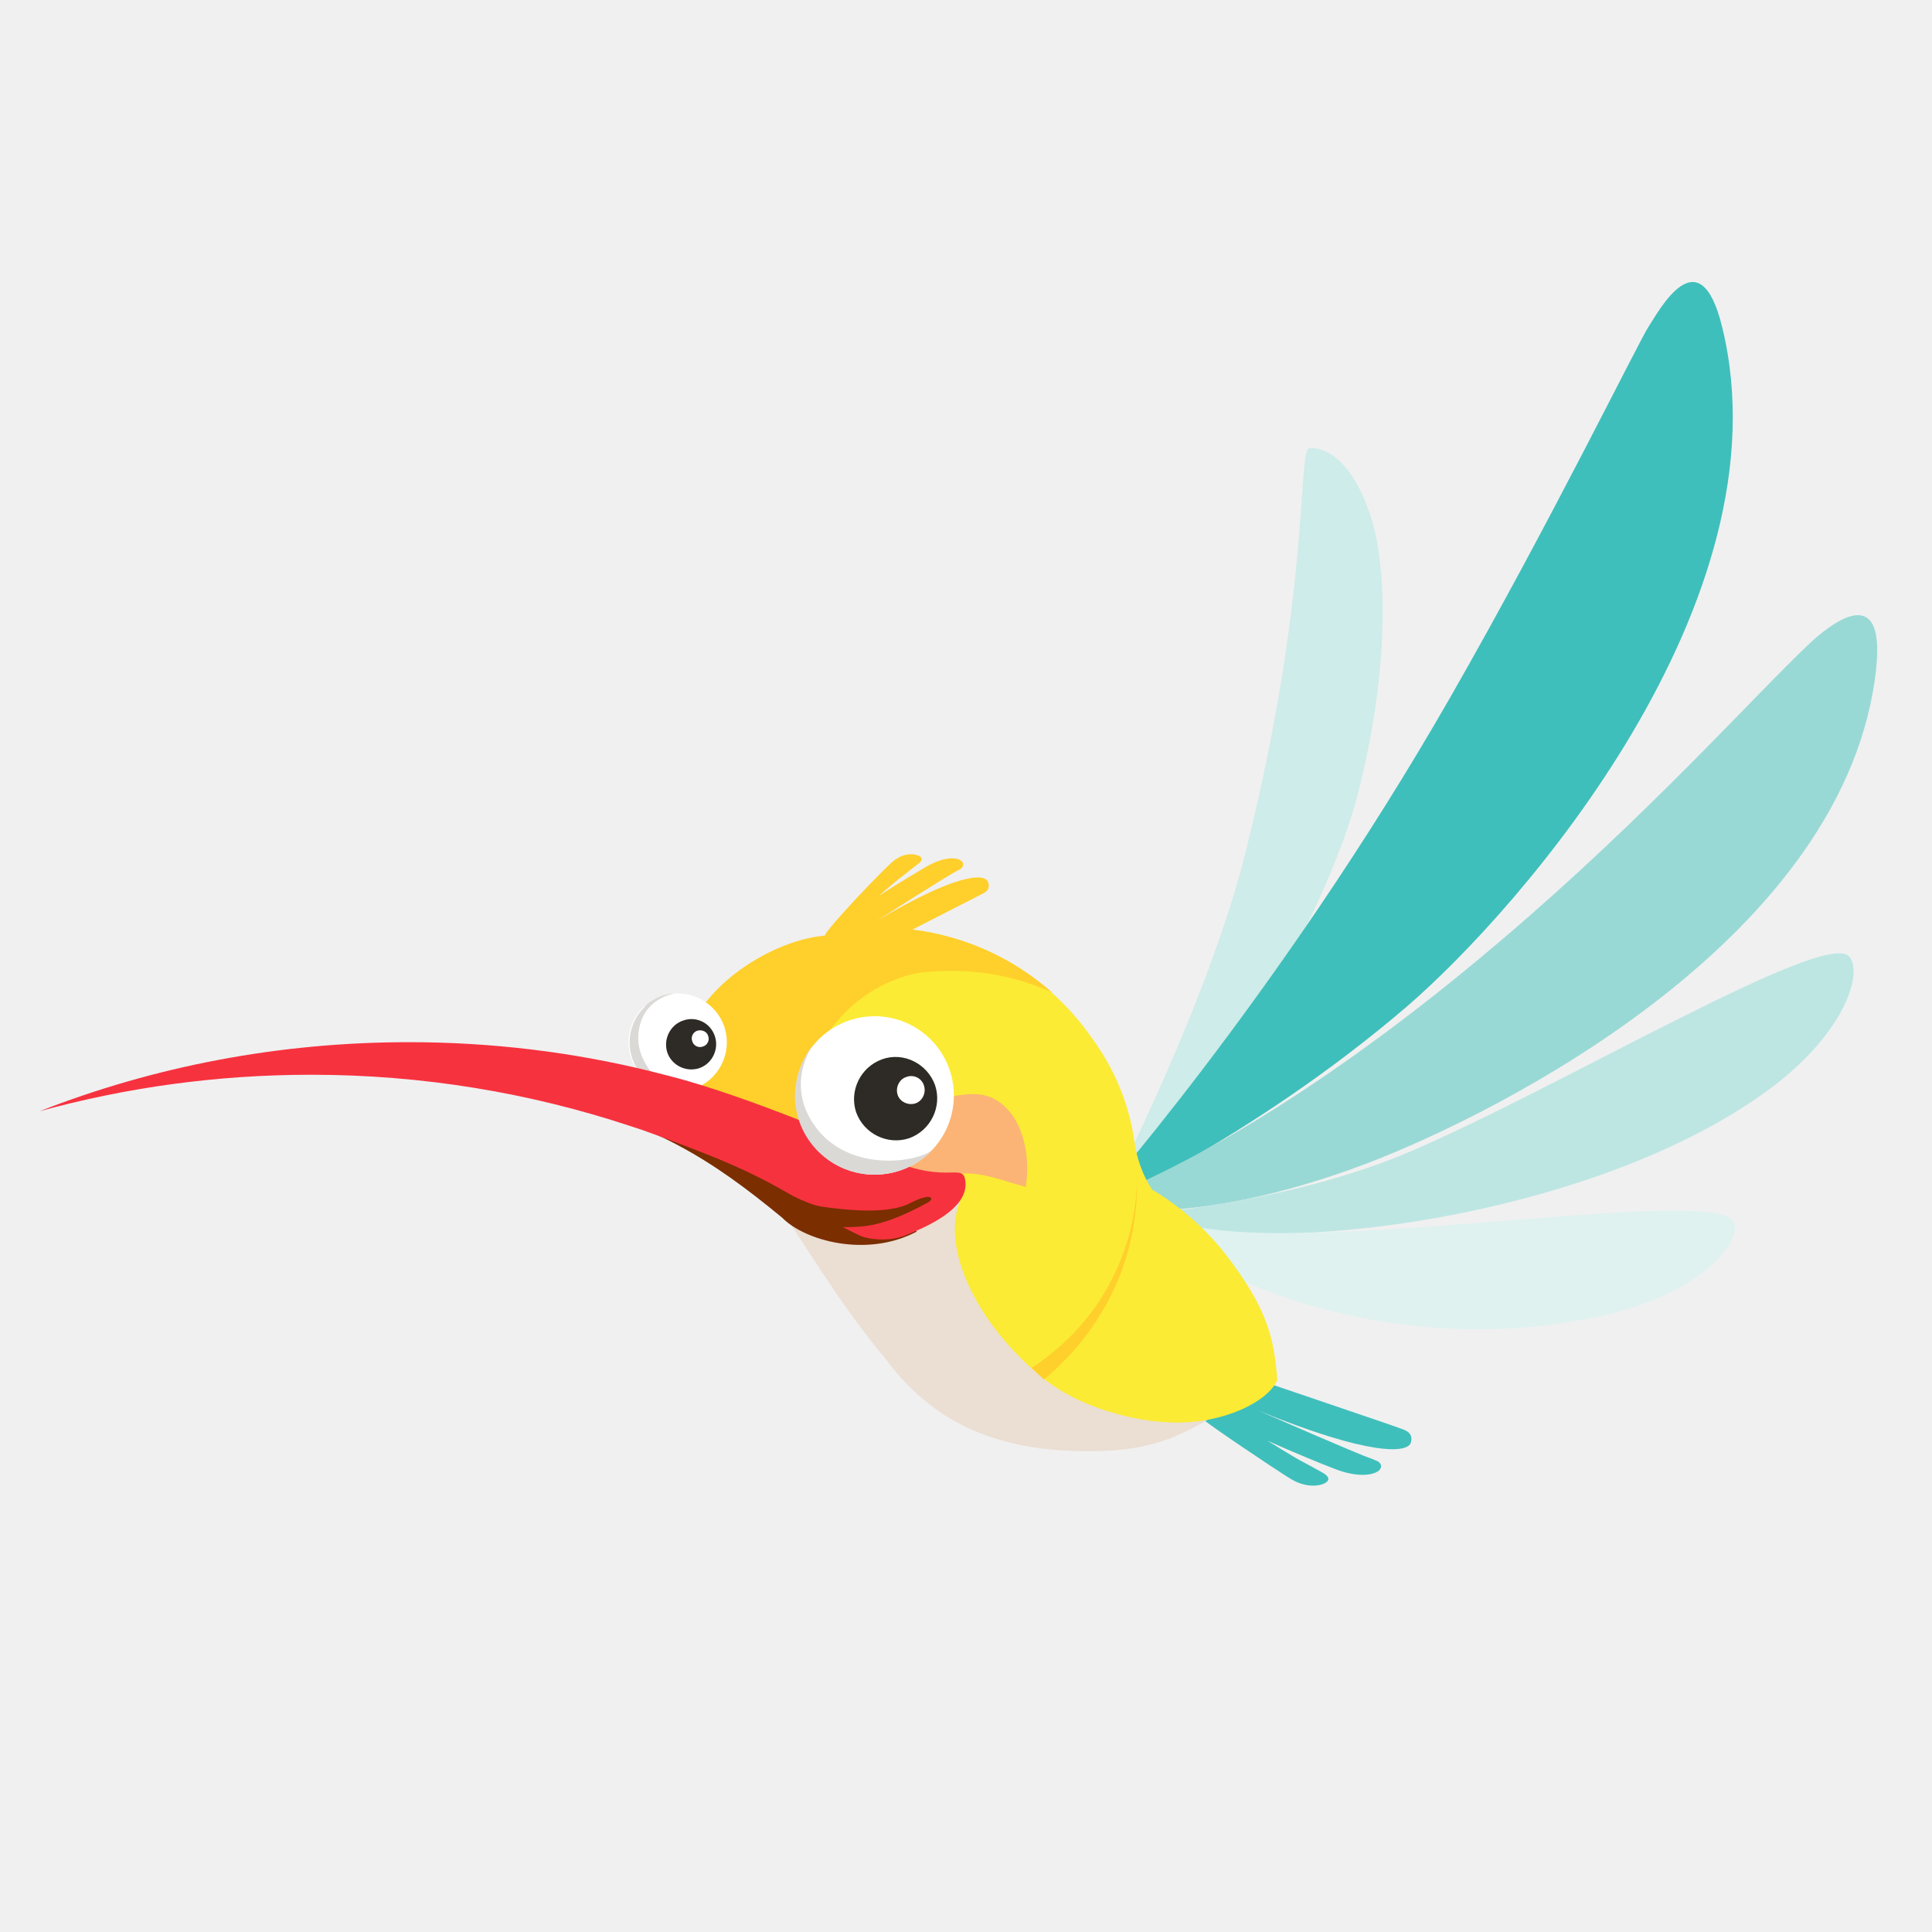
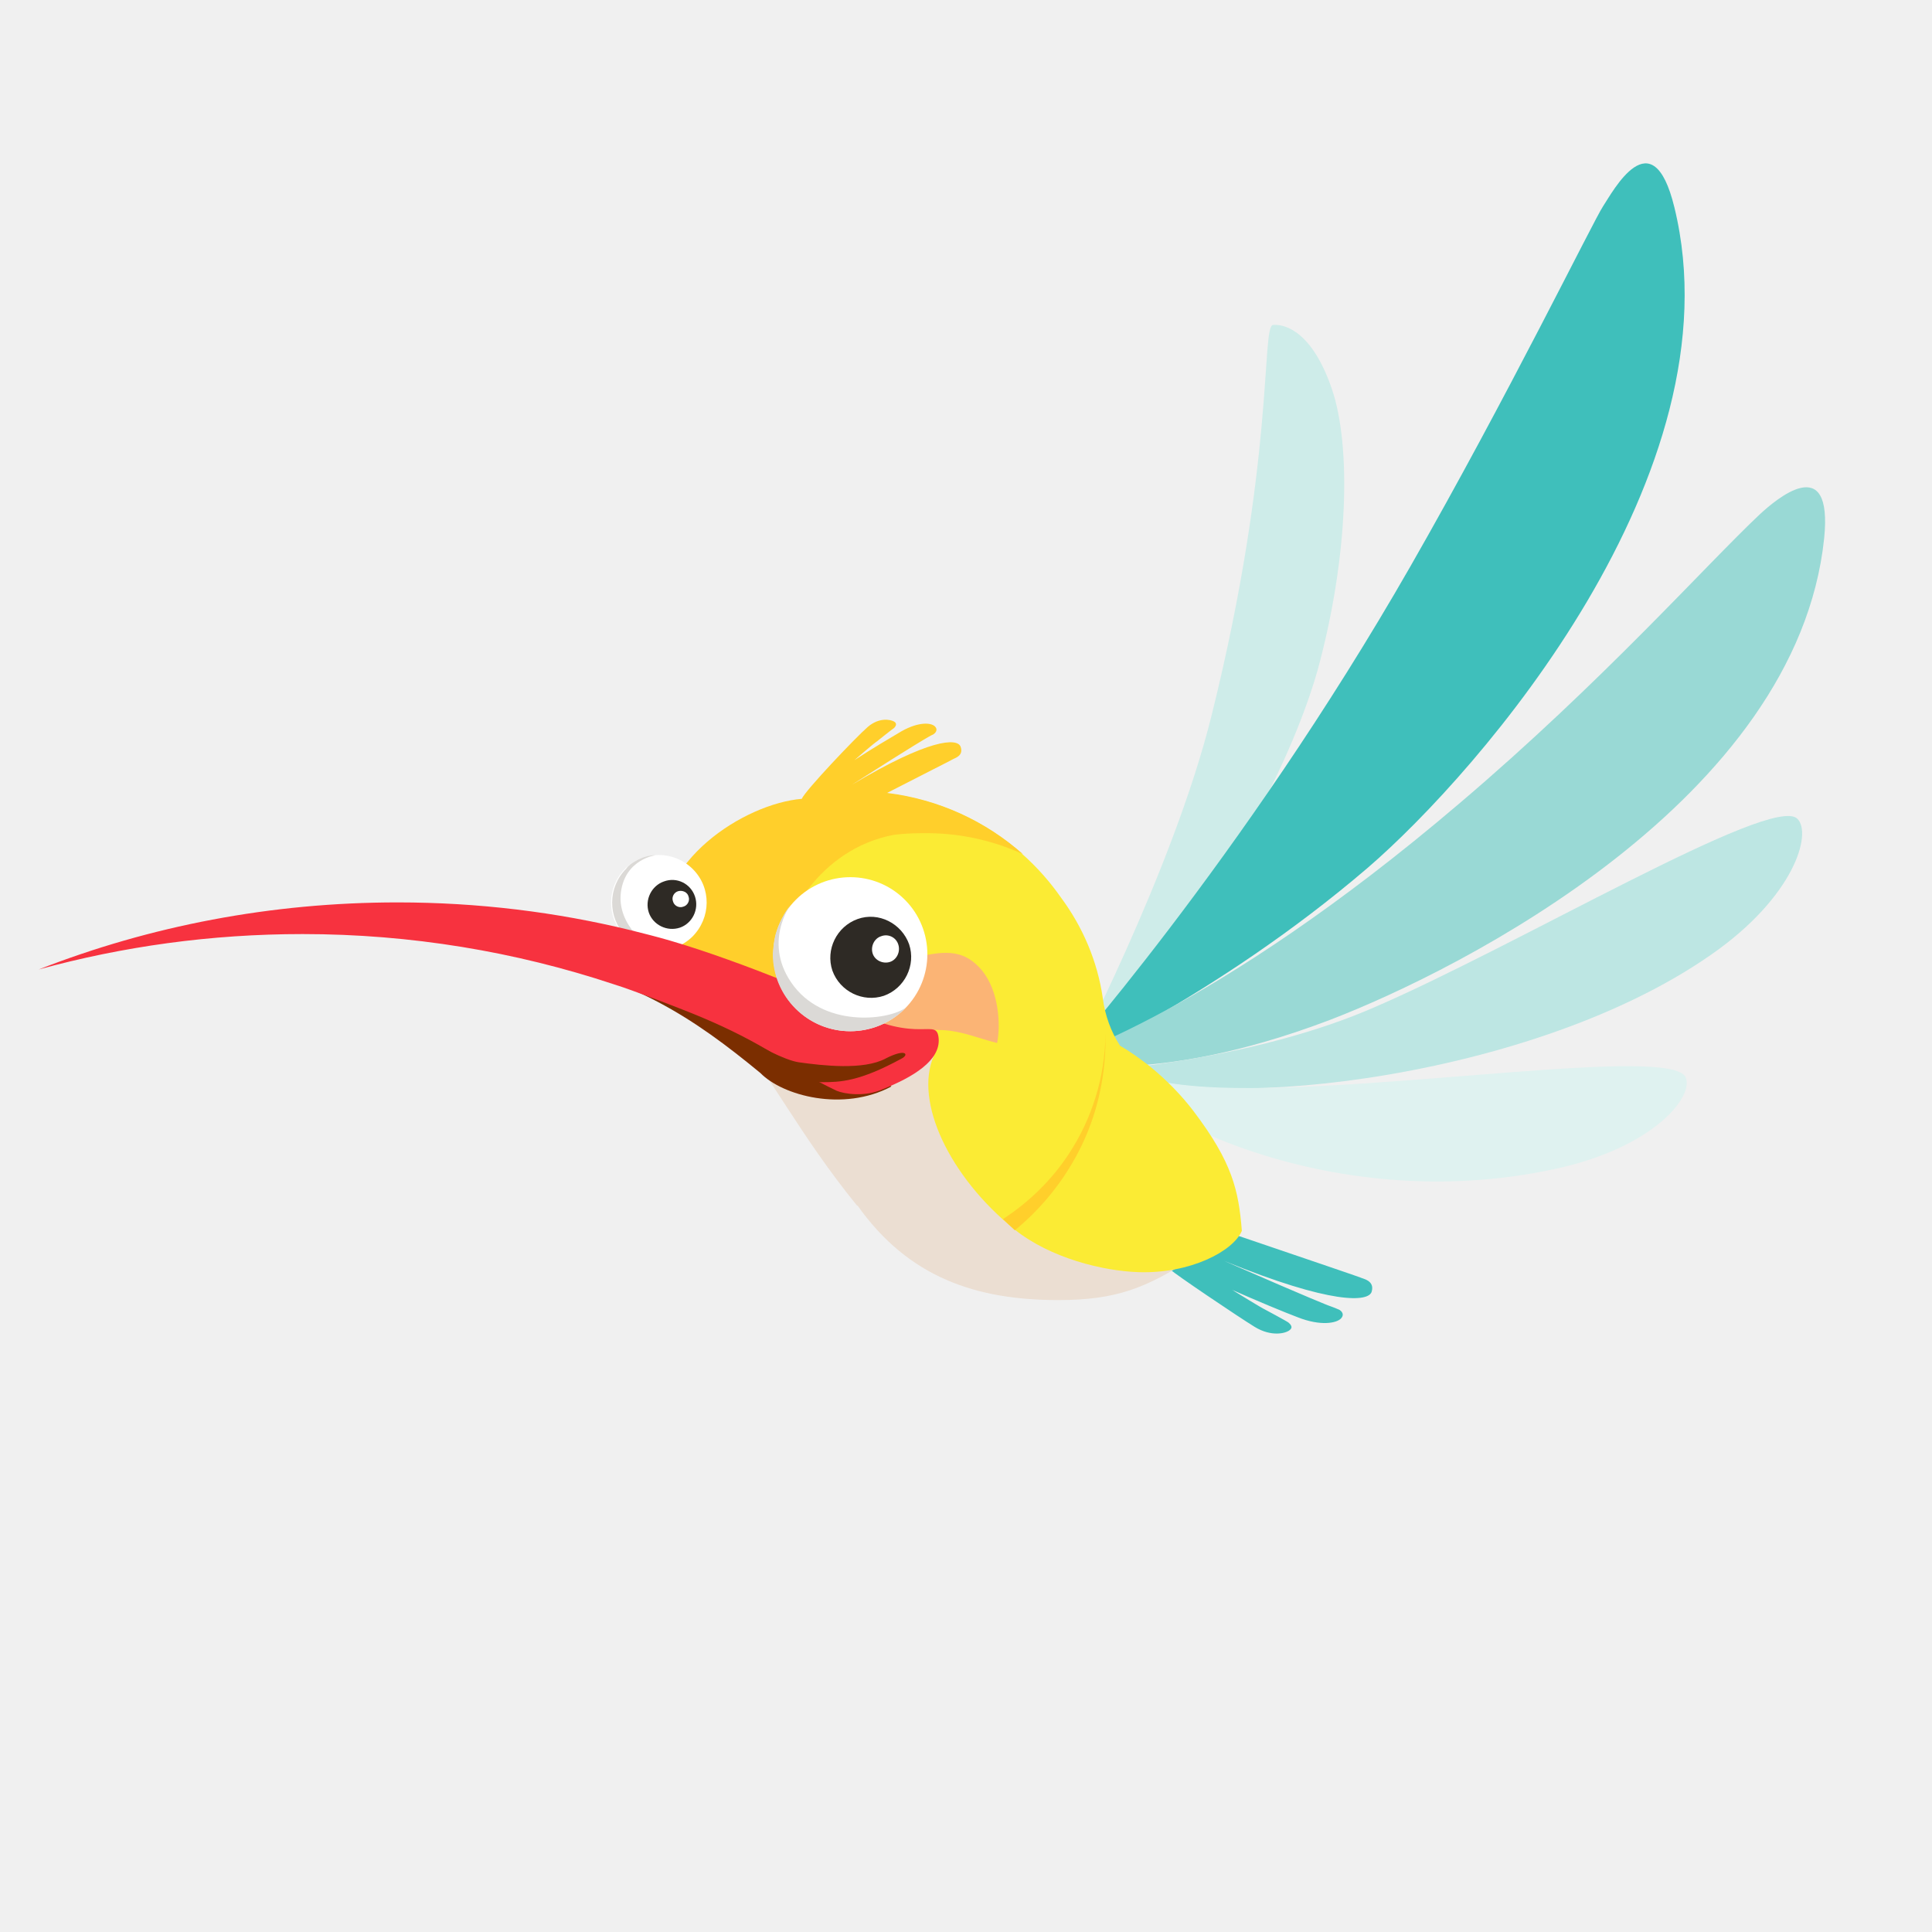
- <svg xmlns="http://www.w3.org/2000/svg" role="img" width="40" height="40" viewBox="0 0 350 260">
-   <style>.st1{fill:#3fbfbb}.st12{fill:#fff}.st13{fill:#dbd9d6}.st14{fill:#2e2a25}.st15{fill:#7b2e00}</style>
-   <path d="M253.5 213.7c-.4-.2-36.4-12.4-36.4-12.4s-3.1-.3-1.4 3.4c.8 1.8 2.3 3.6 3.7 5-1.8-1.1-3.4-2.1-4.9-3 1.1 2.6 3.3 5.1 3.7 5.6.5.6 12.5 8.7 15.6 10.6 3.1 1.9 5.8 1.2 6.5.6.8-.6 0-1.2-.2-1.4-.2-.2-4.5-2.5-4.5-2.5s-.5-.2-6-3.6c4.5 2 9.8 4.2 12.2 5.1 4.3 1.7 7.3 1.1 8.1.2.8-.9-.2-1.6-.6-1.7-.4-.2-1.8-.7-1.8-.7s-2.7-1-19.4-8.3c20.1 8.2 27 7.7 27.5 5.7.6-2.1-1.8-2.4-2.1-2.6z" class="st1" />
-   <path fill="#ceece9" d="M199.2 174.8s19.4-36.8 26.6-66c11.8-47.5 9.2-72.3 11.4-72.6 2.4-.2 7.4 1.4 11 12s3.1 31.2-2.7 52.4c-2.9 10.2-13.9 40.6-46.3 74.2z" />
-   <path d="M196.7 174.8s34.6-38.6 66.1-93.6c18.1-31.6 34.1-64.4 35.9-67.1s9.2-16.7 13.3.2c12.1 49.5-36.4 105.2-57.2 123.1-28.5 24.4-58.1 37.4-58.1 37.4z" class="st1" />
-   <path fill="#99d9d5" d="M196.5 173.3s29.3-8.6 75.5-48c26.6-22.6 45.8-44.3 55.9-53.8 2.9-2.7 13.7-12 12 4.5-5.1 48.6-67.6 80.3-92.1 89.7-33.7 12.8-51.3 7.6-51.3 7.6z" />
-   <path fill="#bde6e3" d="M210.2 174.6s24.8-2.2 45.3-11c27.1-11.6 74.6-40 79.4-35.4 2.8 2.7-.5 14.5-16 25.3-35.3 24.7-99.1 29.6-108.7 21.1z" />
-   <path fill="#dff2f0" d="M203.4 171s2.3 6.5 23.8 7.3c29.4 1.1 84.3-7.9 86.9-1.9 1.6 3.6-6.1 13.2-24.5 17.1-42.2 9.1-80.7-10.9-86.2-22.5z" />
-   <path fill="#ebded2" d="M191.8 202.2c-2.7-2.2-12.9-35.7-16.1-43.9l-70.7-5.2c33 2.7 33.4 21 54.7 47.2h.1c9.5 13.4 22.1 17.6 37.4 17.6 10.9 0 16.4-2.3 25-7.8-6.6-.8-23.7-2.5-30.4-7.9z" />
-   <path fill="#fbeb34" d="M222.4 182.7c-2.2-2.9-5-5.8-8.2-8.4-1.8-1.4-3.6-2.7-5.5-3.8-1.7-2.6-2.8-5.7-3.2-8.8-1-7-3.8-13.4-7.8-18.8-8.3-11.9-22.1-19.7-37.7-19.7-18.3 0-29.3 11.9-36.7 27.4 2.6.6.3.1 2.8.8 17.4 5 32.9 11.7 47.9 21-3.7 8.5 2.9 22.5 15 32.3 6.7 5.4 16.6 7.8 23.2 8 9.6.3 17.6-3.9 19.2-7.7-.6-7.6-1.8-12.8-9-22.3z" />
-   <path fill="#ffcf2b" d="M190.6 134.8c-6.9-6.1-15.6-10.2-25.3-11.4 6.2-3.2 12.2-6.2 12.3-6.3.3-.2 2-.6 1.4-2.3-.6-1.7-5.9-1.5-20.3 7.1 11.9-7.6 13.9-8.7 13.9-8.7s1-.6 1.3-.7c.3-.2 1-.8.3-1.5s-3-.9-6.2.9c-1.7 1-5.6 3.3-8.8 5.4 3.8-3.3 4.2-3.5 4.2-3.5s3-2.4 3.2-2.5c.2-.2.7-.8 0-1.2-.7-.4-2.8-.8-4.9 1-2.2 1.9-11.7 11.9-12.3 13.4-10.7.9-27.6 11.7-26 26.2 2.6.6.7.2 3.2.9 0 0 11 3.6 13.5 4.9l6.7 2.7c-.6-2-.9-5.7-.9-7.8.1-3.7 6.3-17.5 20.7-20.2 1.7-.2 3.5-.3 5.3-.3 6.7-.1 13 1.3 18.7 3.9zm15.4 33.5c-.1 8.2-2.6 15.9-6.8 22.3-3.2 4.9-7.4 9-12.3 12.2.7.7 1.5 1.4 2.2 2.1 4.5-3.7 8.3-8.2 11.2-13.4 3.7-6.6 5.7-14.2 5.7-22.3v-.9z" />
-   <path fill="none" d="M181.4 195.8c-.2-.1-.3-.3-.5-.4.1.1.2.2.3.4h.2z" />
-   <path fill="#fbb475" d="M158.5 165.6s6.7-10.1 12.4-11.6c5.7-1.4 9-1.2 12.1 2.5 3.1 3.8 3.5 10 2.8 13.5-3.6-.9-6.5-2.2-10-2.4-3.6-.2-16 .2-16 .2l-1.3-2.2z" />
-   <path d="M129 150.2c-3.5 3.4-9.1 3.4-12.6-.1-3.4-3.5-3.4-9.1.1-12.6 3.5-3.4 9.1-3.4 12.6.1s3.4 9.1-.1 12.6" class="st12" />
-   <path d="M118.4 136.1c1.2-.7 2.5-1.1 3.8-1.1 0 0-5.7.7-6.5 6.9-.8 6.1 5.2 10.7 7.4 10.9-2.4 0-4.8-.8-6.5-2.7-3.4-3.5-3.4-9.1.1-12.6.4-.6 1-1 1.7-1.4" class="st13" />
-   <path d="M129.5 142.7c.8 2.4-.5 5-2.8 5.8-2.4.8-5-.5-5.8-2.8-.8-2.4.5-5 2.8-5.8 2.4-.9 5 .4 5.8 2.8" class="st14" />
-   <path d="M128.3 142.7c.3.8-.2 1.7-1 1.9-.8.3-1.7-.2-1.9-1-.3-.8.2-1.7 1-1.9.8-.2 1.7.2 1.9 1" class="st12" />
-   <path d="M166.1 178.1L150.6 167l-52-14.4c-.8-.2-1.4.7-.9 1.3 20.4 4 31.5 11.4 44 21.7 4.1 4.2 15.4 7.3 24.4 2.5z" class="st15" />
-   <path fill="#f7323f" d="M174.9 169.1c-.4-4-3.5 1.3-16.4-5.3-.6-.3-1.9-1-1.9-1s-17.7-7.8-31.8-11.9c-2.4-.7-4.8-1.3-7.2-1.9-13.9-3.4-28.5-5.2-43.5-5.2-23.6 0-46.2 4.4-66.9 12.5 15.7-4.3 32.1-6.6 49.2-6.6 20.2 0 39.7 3.3 57.8 9.3 2.6.8 5.1 1.8 7.6 2.7 8.7 3.3 16.7 6.3 26.9 13.2.3.3 2.6 1.8 7.2 4 1.4.6 5.3 1.2 8.6-.3 5.5-2.2 10.8-5.3 10.4-9.5z" />
-   <path d="M168.6 163.6c-5.6 5.6-14.7 5.6-20.3 0-5.6-5.6-5.6-14.7 0-20.3 5.6-5.6 14.7-5.6 20.3 0 5.6 5.6 5.6 14.7 0 20.3" class="st12" />
-   <path d="M144.5 149.8c.6-2.1 1.6-4 2.9-5.7 0 0-5.6 7.4.6 15.4 6.2 7.9 18.2 6.1 20.9 3.8-2.6 2.8-6.4 4.5-10.5 4.5-7.9 0-14.4-6.4-14.4-14.4.1-1.2.2-2.4.5-3.6" class="st13" />
-   <path d="M165 172.9c-4.1 2.2-11.8 1.3-16.1.7-2.8-.4-7.5-3.1-10.4-4.6 0 .3 7.6 6.3 8 6.6 1.1.8 3.7 1.7 6.5 1.7 3.6 0 7.1-.1 15-4.4 1.4-.7.9-2-3 0z" class="st15" />
-   <path d="M169.4 151.6c1.3 3.9-.8 8.2-4.7 9.6-3.9 1.3-8.2-.8-9.6-4.7-1.3-3.9.8-8.2 4.7-9.6s8.2.8 9.6 4.7" class="st14" />
-   <path d="M167.4 151.7c.4 1.3-.3 2.8-1.6 3.2s-2.8-.3-3.2-1.6c-.4-1.3.3-2.8 1.6-3.2 1.3-.5 2.8.2 3.2 1.6" class="st12" />
+ <svg xmlns="http://www.w3.org/2000/svg" version="1.1" id="Layer_1" x="0px" y="0px" width="40" height="40" viewBox="0 0 360 311.3" style="enable-background:new 0 0 360 311.3;" xml:space="preserve">
+   <style type="text/css">
+ 	.st1{fill:#3FBFBB;}
+ 	.st2{fill:#CEECE9;}
+ 	.st3{fill:#99D9D5;}
+ 	.st4{fill:#BDE6E3;}
+ 	.st5{fill:#DFF2F0;}
+ 	.st6{fill:#EBDED2;}
+ 	.st7{fill:#FBEB34;}
+ 	.st8{fill:#FFCF2B;}
+ 	.st9{fill:none;}
+ 	.st10{fill:#F7323F;}
+ 	.st11{fill:#FBB475;}
+ 	.st12{fill:#FFFFFF;}
+ 	.st13{fill:#DBD9D6;}
+ 	.st14{fill:#2E2A25;}
+ 	.st15{fill:#7B2E00;}
+ </style>
+   <g>
+     <path class="st1" d="M253.5,213.7c-0.4-0.2-36.4-12.4-36.4-12.4s-3.1-0.3-1.4,3.4c0.8,1.8,2.3,3.6,3.7,5c-1.8-1.1-3.4-2.1-4.9-3     c1.1,2.6,3.3,5.1,3.7,5.6c0.5,0.6,12.5,8.7,15.6,10.6c3.1,1.9,5.8,1.2,6.5,0.6c0.8-0.6,0-1.2-0.2-1.4c-0.2-0.2-4.5-2.5-4.5-2.5     s-0.5-0.2-6-3.6c4.5,2,9.8,4.2,12.2,5.1c4.3,1.7,7.3,1.1,8.1,0.2c0.8-0.9-0.2-1.6-0.6-1.7c-0.4-0.2-1.8-0.7-1.8-0.7     s-2.7-1-19.4-8.3c20.1,8.2,27,7.7,27.5,5.7C256.2,214.2,253.8,213.9,253.5,213.7z" />
+     <g>
+       <path class="st2" d="M199.2,174.8c0,0,19.4-36.8,26.6-66c11.8-47.5,9.2-72.3,11.4-72.6c2.4-0.2,7.4,1.4,11,12s3.1,31.2-2.7,52.4      C242.6,110.8,231.6,141.2,199.2,174.8z" />
+       <path class="st1" d="M196.7,174.8c0,0,34.6-38.6,66.1-93.6c18.1-31.6,34.1-64.4,35.9-67.1s9.2-16.7,13.3,0.2      c12.1,49.5-36.4,105.2-57.2,123.1C226.3,161.8,196.7,174.8,196.7,174.8z" />
+       <path class="st3" d="M196.5,173.3c0,0,29.3-8.6,75.5-48c26.6-22.6,45.8-44.3,55.9-53.8c2.9-2.7,13.7-12,12,4.5      c-5.1,48.6-67.6,80.3-92.1,89.7C214.1,178.5,196.5,173.3,196.5,173.3z" />
+       <path class="st4" d="M210.2,174.6c0,0,24.8-2.2,45.3-11c27.1-11.6,74.6-40,79.4-35.4c2.8,2.7-0.5,14.5-16,25.3      C283.6,178.2,219.8,183.1,210.2,174.6z" />
+       <path class="st5" d="M203.4,171c0,0,2.3,6.5,23.8,7.3c29.4,1.1,84.3-7.9,86.9-1.9c1.6,3.6-6.1,13.2-24.5,17.1      C247.4,202.6,208.9,182.6,203.4,171z" />
+     </g>
+     <path class="st6" d="M191.8,202.2c-2.7-2.2-12.9-35.7-16.1-43.9l-70.7-5.2c33,2.7,33.4,21,54.7,47.2h0.1     c9.5,13.4,22.1,17.6,37.4,17.6c10.9,0,16.4-2.3,25-7.8C215.6,209.3,198.5,207.6,191.8,202.2z" />
+     <path class="st7" d="M222.4,182.7c-2.2-2.9-5-5.8-8.2-8.4c-1.8-1.4-3.6-2.7-5.5-3.8c-1.7-2.6-2.8-5.7-3.2-8.8     c-1-7-3.8-13.4-7.8-18.8c-8.3-11.9-22.1-19.7-37.7-19.7c-18.3,0-29.3,11.9-36.7,27.4c2.6,0.6,0.3,0.1,2.8,0.8     c17.4,5,32.9,11.7,47.9,21c-3.7,8.5,2.9,22.5,15,32.3c6.7,5.4,16.6,7.8,23.2,8c9.6,0.3,17.6-3.9,19.2-7.7     C230.8,197.4,229.6,192.2,222.4,182.7z" />
+     <path class="st8" d="M190.6,134.8c-6.9-6.1-15.6-10.2-25.3-11.4c6.2-3.2,12.2-6.2,12.3-6.3c0.3-0.2,2-0.6,1.4-2.3     c-0.6-1.7-5.9-1.5-20.3,7.1c11.9-7.6,13.9-8.7,13.9-8.7s1-0.6,1.3-0.7c0.3-0.2,1-0.8,0.3-1.5c-0.7-0.7-3-0.9-6.2,0.9     c-1.7,1-5.6,3.3-8.8,5.4c3.8-3.3,4.2-3.5,4.2-3.5s3-2.4,3.2-2.5c0.2-0.2,0.7-0.8,0-1.2c-0.7-0.4-2.8-0.8-4.9,1     c-2.2,1.9-11.7,11.9-12.3,13.4c-10.7,0.9-27.6,11.7-26,26.2c2.6,0.6,0.7,0.2,3.2,0.9c0,0,11,3.6,13.5,4.9l6.7,2.7     c-0.6-2-0.9-5.7-0.9-7.8c0.1-3.7,6.3-17.5,20.7-20.2c1.7-0.2,3.5-0.3,5.3-0.3C178.6,130.8,184.9,132.2,190.6,134.8z" />
+     <path class="st8" d="M206,168.3c-0.1,8.2-2.6,15.9-6.8,22.3c-3.2,4.9-7.4,9-12.3,12.2c0.7,0.7,1.5,1.4,2.2,2.1     c4.5-3.7,8.3-8.2,11.2-13.4c3.7-6.6,5.7-14.2,5.7-22.3C206,168.9,206,168.6,206,168.3z" />
+     <path class="st9" d="M181.4,195.8c-0.2-0.1-0.3-0.3-0.5-0.4c0.1,0.1,0.2,0.2,0.3,0.4C181.3,195.8,181.4,195.8,181.4,195.8z" />
+     <path class="st11" d="M158.5,165.6c0,0,6.7-10.1,12.4-11.6c5.7-1.4,9-1.2,12.1,2.5c3.1,3.8,3.5,10,2.8,13.5     c-3.6-0.9-6.5-2.2-10-2.4c-3.6-0.2-16,0.2-16,0.2L158.5,165.6z" />
+     <path class="st12" d="M129,150.2c-3.5,3.4-9.1,3.4-12.6-0.1c-3.4-3.5-3.4-9.1,0.1-12.6c3.5-3.4,9.1-3.4,12.6,0.1     C132.6,141.1,132.5,146.7,129,150.2" />
+     <path class="st13" d="M118.4,136.1c1.2-0.7,2.5-1.1,3.8-1.1c0,0-5.7,0.7-6.5,6.9c-0.8,6.1,5.2,10.7,7.4,10.9     c-2.4,0-4.8-0.8-6.5-2.7c-3.4-3.5-3.4-9.1,0.1-12.6C117.1,136.9,117.7,136.5,118.4,136.1" />
+     <path class="st14" d="M129.5,142.7c0.8,2.4-0.5,5-2.8,5.8c-2.4,0.8-5-0.5-5.8-2.8c-0.8-2.4,0.5-5,2.8-5.8     C126.1,139,128.7,140.3,129.5,142.7" />
+     <path class="st12" d="M128.3,142.7c0.3,0.8-0.2,1.7-1,1.9c-0.8,0.3-1.7-0.2-1.9-1c-0.3-0.8,0.2-1.7,1-1.9     C127.2,141.5,128.1,141.9,128.3,142.7" />
+     <path class="st15" d="M166.1,178.1L150.6,167l-52-14.4c-0.8-0.2-1.4,0.7-0.9,1.3l0,0c20.4,4,31.5,11.4,44,21.7     C145.8,179.8,157.1,182.9,166.1,178.1z" />
+     <path class="st10" d="M174.9,169.1c-0.4-4-3.5,1.3-16.4-5.3c-0.6-0.3-1.9-1-1.9-1c0,0-17.7-7.8-31.8-11.9     c-2.4-0.7-4.8-1.3-7.2-1.9c-13.9-3.4-28.5-5.2-43.5-5.2c-23.6,0-46.2,4.4-66.9,12.5c15.7-4.3,32.1-6.6,49.2-6.6     c20.2,0,39.7,3.3,57.8,9.3c2.6,0.8,5.1,1.8,7.6,2.7c8.7,3.3,16.7,6.3,26.9,13.2c0.3,0.3,2.6,1.8,7.2,4c1.4,0.6,5.3,1.2,8.6-0.3     C170,176.4,175.3,173.3,174.9,169.1z" />
+     <path class="st12" d="M168.6,163.6c-5.6,5.6-14.7,5.6-20.3,0c-5.6-5.6-5.6-14.7,0-20.3c5.6-5.6,14.7-5.6,20.3,0     C174.2,148.9,174.2,158,168.6,163.6" />
+     <path class="st13" d="M144.5,149.8c0.6-2.1,1.6-4,2.9-5.7c0,0-5.6,7.4,0.6,15.4c6.2,7.9,18.2,6.1,20.9,3.8     c-2.6,2.8-6.4,4.5-10.5,4.5c-7.9,0-14.4-6.4-14.4-14.4C144.1,152.2,144.2,151,144.5,149.8" />
+     <path class="st15" d="M165,172.9c-4.1,2.2-11.8,1.3-16.1,0.7c-2.8-0.4-7.5-3.1-10.4-4.6c0,0.3,7.6,6.3,8,6.6     c1.1,0.8,3.7,1.7,6.5,1.7c3.6,0,7.1-0.1,15-4.4C169.4,172.2,168.9,170.9,165,172.9z" />
+     <path class="st14" d="M169.4,151.6c1.3,3.9-0.8,8.2-4.7,9.6c-3.9,1.3-8.2-0.8-9.6-4.7c-1.3-3.9,0.8-8.2,4.7-9.6     S168,147.7,169.4,151.6" />
+     <path class="st12" d="M167.4,151.7c0.4,1.3-0.3,2.8-1.6,3.2s-2.8-0.3-3.2-1.6c-0.4-1.3,0.3-2.8,1.6-3.2     C165.5,149.6,167,150.3,167.4,151.7" />
+   </g>
</svg>
